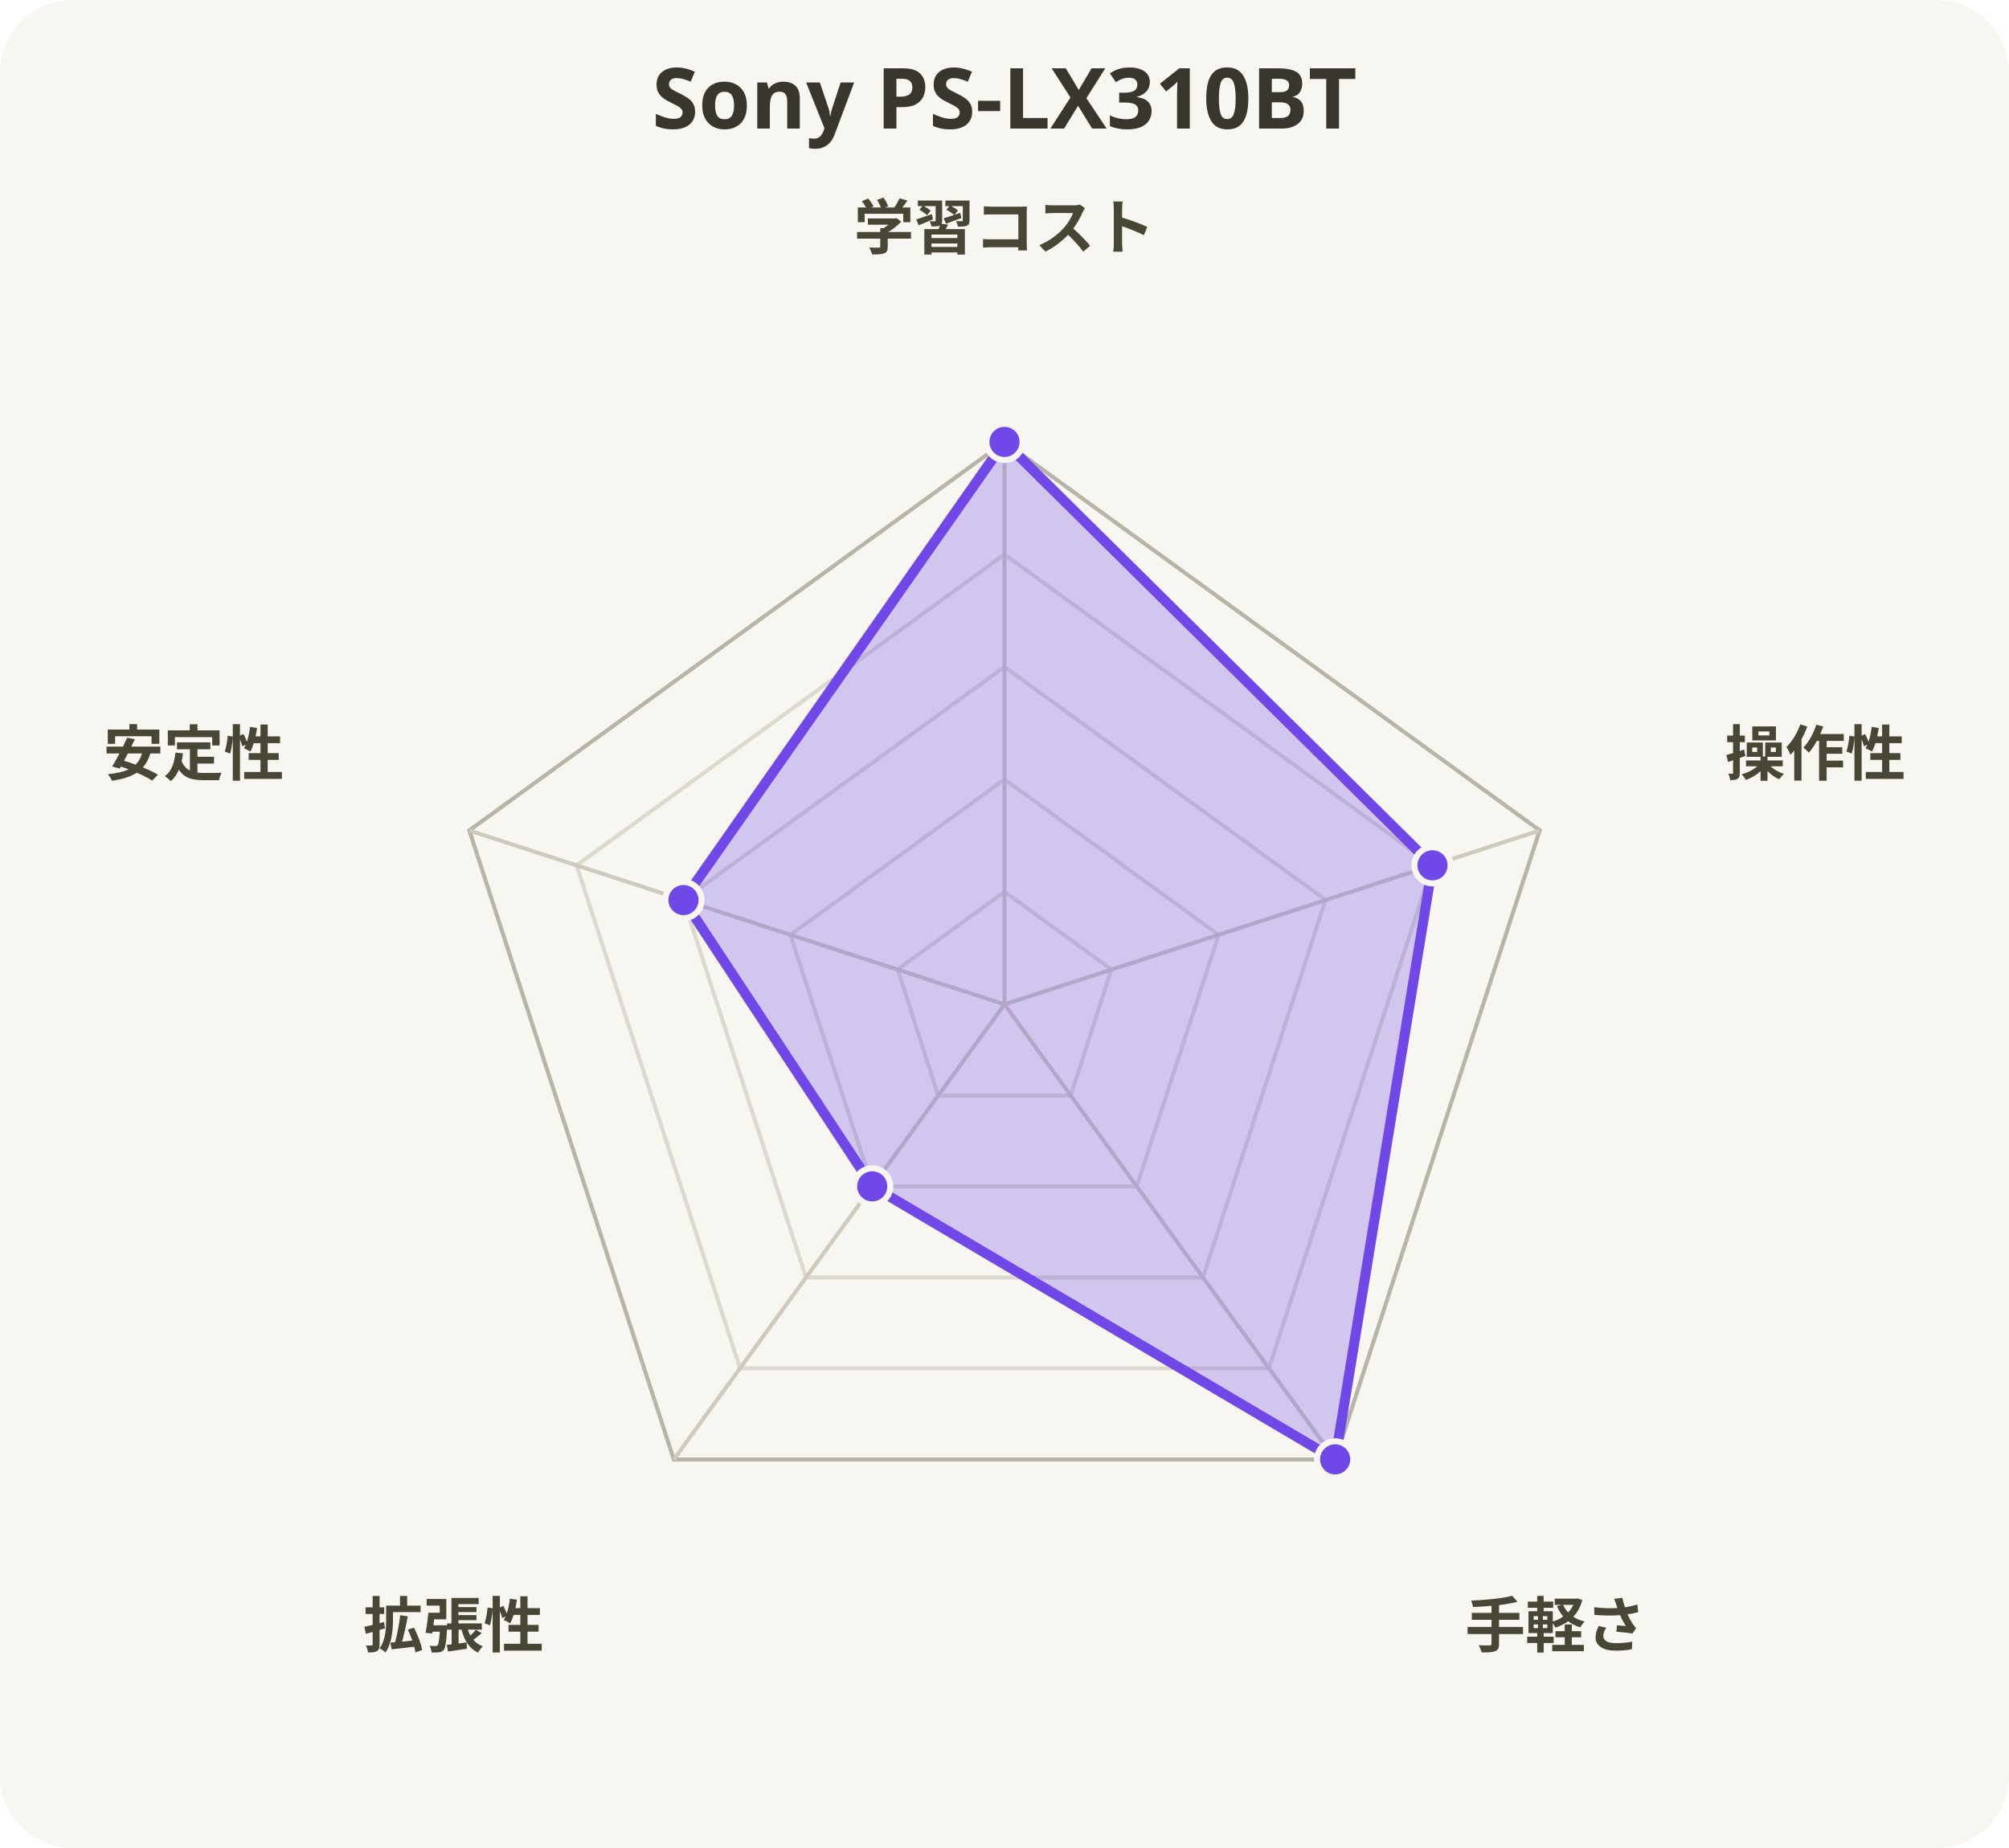
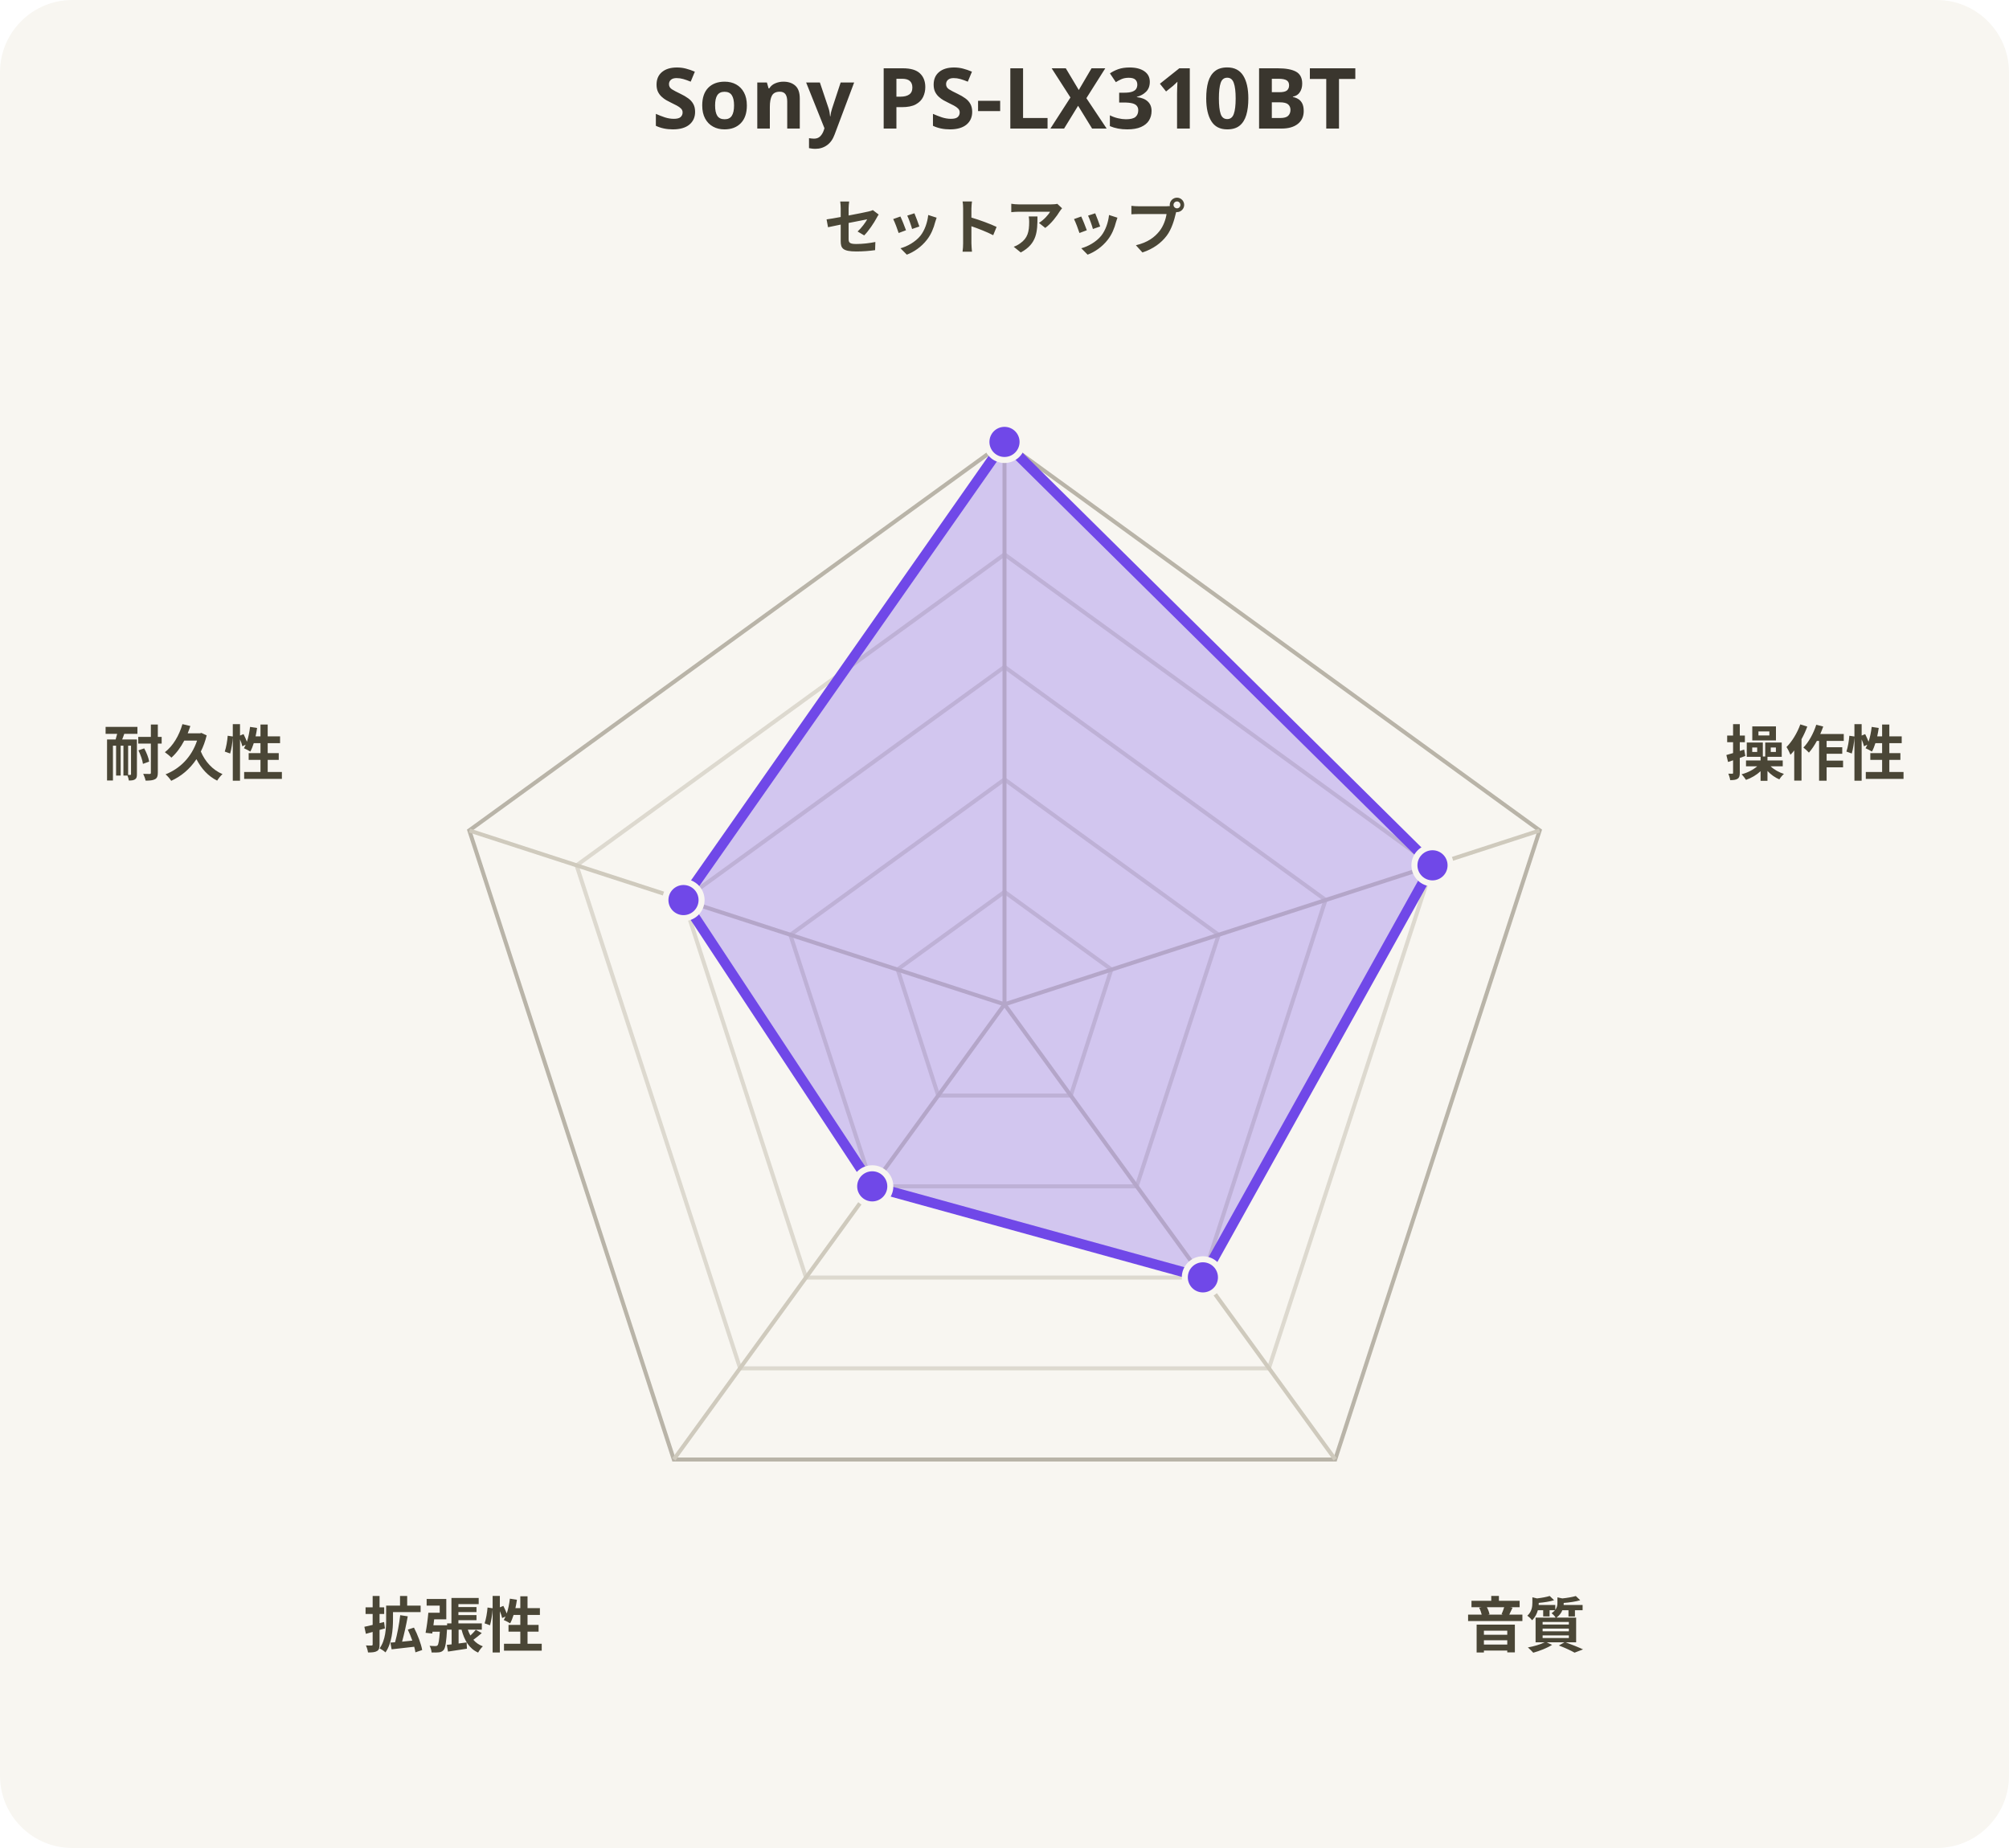
<svg xmlns="http://www.w3.org/2000/svg" viewBox="0 0 500 460" font-family="'Hiragino Sans','Noto Sans JP',sans-serif">
  <rect x="0" y="0" width="500" height="460" rx="18" fill="#F8F6F1" />
  <text x="250" y="32" text-anchor="middle" font-size="21" font-weight="700" fill="#3A362E">Sony PS-LX310BT</text>
  <polygon points="250.0,222.0 276.6,241.3 266.5,272.7 233.5,272.7 223.4,241.3 " fill="none" stroke="#DDD9CF" stroke-width="1" />
  <polygon points="250.0,194.0 303.3,232.7 282.9,295.3 217.1,295.3 196.7,232.7 " fill="none" stroke="#DDD9CF" stroke-width="1" />
  <polygon points="250.0,166.0 329.9,224.0 299.4,318.0 200.6,318.0 170.1,224.0 " fill="none" stroke="#DDD9CF" stroke-width="1" />
  <polygon points="250.0,138.0 356.5,215.4 315.8,340.6 184.2,340.6 143.5,215.4 " fill="none" stroke="#DDD9CF" stroke-width="1" />
  <polygon points="250.0,110.0 383.2,206.7 332.3,363.3 167.7,363.3 116.8,206.7 " fill="none" stroke="#B9B4A8" stroke-width="1" />
  <line x1="250" y1="250" x2="250" y2="110" stroke="#CFCABD" stroke-width="1" />
  <line x1="250" y1="250" x2="383.154" y2="206.74" stroke="#CFCABD" stroke-width="1" />
  <line x1="250" y1="250" x2="332.292" y2="363.26" stroke="#CFCABD" stroke-width="1" />
  <line x1="250" y1="250" x2="167.708" y2="363.26" stroke="#CFCABD" stroke-width="1" />
  <line x1="250" y1="250" x2="116.846" y2="206.74" stroke="#CFCABD" stroke-width="1" />
-   <text x="250" y="62" text-anchor="middle" font-size="15" font-weight="600" fill="#4A4636">学習コスト</text>
+   <text x="250" y="62" text-anchor="middle" font-size="15" font-weight="600" fill="#4A4636">セットアップ</text>
  <text x="429.296" y="192.998" text-anchor="start" font-size="15" font-weight="600" fill="#4A4636">操作性</text>
-   <text x="364.628" y="410.002" text-anchor="start" font-size="15" font-weight="600" fill="#4A4636">手軽さ</text>
+   <text x="364.628" y="410.002" text-anchor="start" font-size="15" font-weight="600" fill="#4A4636">音質</text>
  <text x="135.372" y="410.002" text-anchor="end" font-size="15" font-weight="600" fill="#4A4636">拡張性</text>
-   <text x="70.704" y="192.998" text-anchor="end" font-size="15" font-weight="600" fill="#4A4636">安定性</text>
-   <polygon points="250.0,110.0 356.5,215.4 332.3,363.3 217.1,295.3 170.1,224.0 " fill="#7048E8" fill-opacity="0.28" stroke="#7048E8" stroke-width="2.5" stroke-linejoin="round" />
+   <text x="70.704" y="192.998" text-anchor="end" font-size="15" font-weight="600" fill="#4A4636">耐久性</text>
+   <polygon points="250.0,110.0 356.5,215.4 299.4,318.0 217.1,295.3 170.1,224.0 " fill="#7048E8" fill-opacity="0.28" stroke="#7048E8" stroke-width="2.5" stroke-linejoin="round" />
  <circle cx="250" cy="110" r="4.5" fill="#7048E8" stroke="#F8F6F1" stroke-width="1.5" />
  <circle cx="356.523" cy="215.392" r="4.5" fill="#7048E8" stroke="#F8F6F1" stroke-width="1.5" />
-   <circle cx="332.292" cy="363.26" r="4.5" fill="#7048E8" stroke="#F8F6F1" stroke-width="1.5" />
+   <circle cx="299.375" cy="317.956" r="4.5" fill="#7048E8" stroke="#F8F6F1" stroke-width="1.5" />
  <circle cx="217.083" cy="295.304" r="4.5" fill="#7048E8" stroke="#F8F6F1" stroke-width="1.5" />
  <circle cx="170.108" cy="224.044" r="4.5" fill="#7048E8" stroke="#F8F6F1" stroke-width="1.5" />
</svg>
